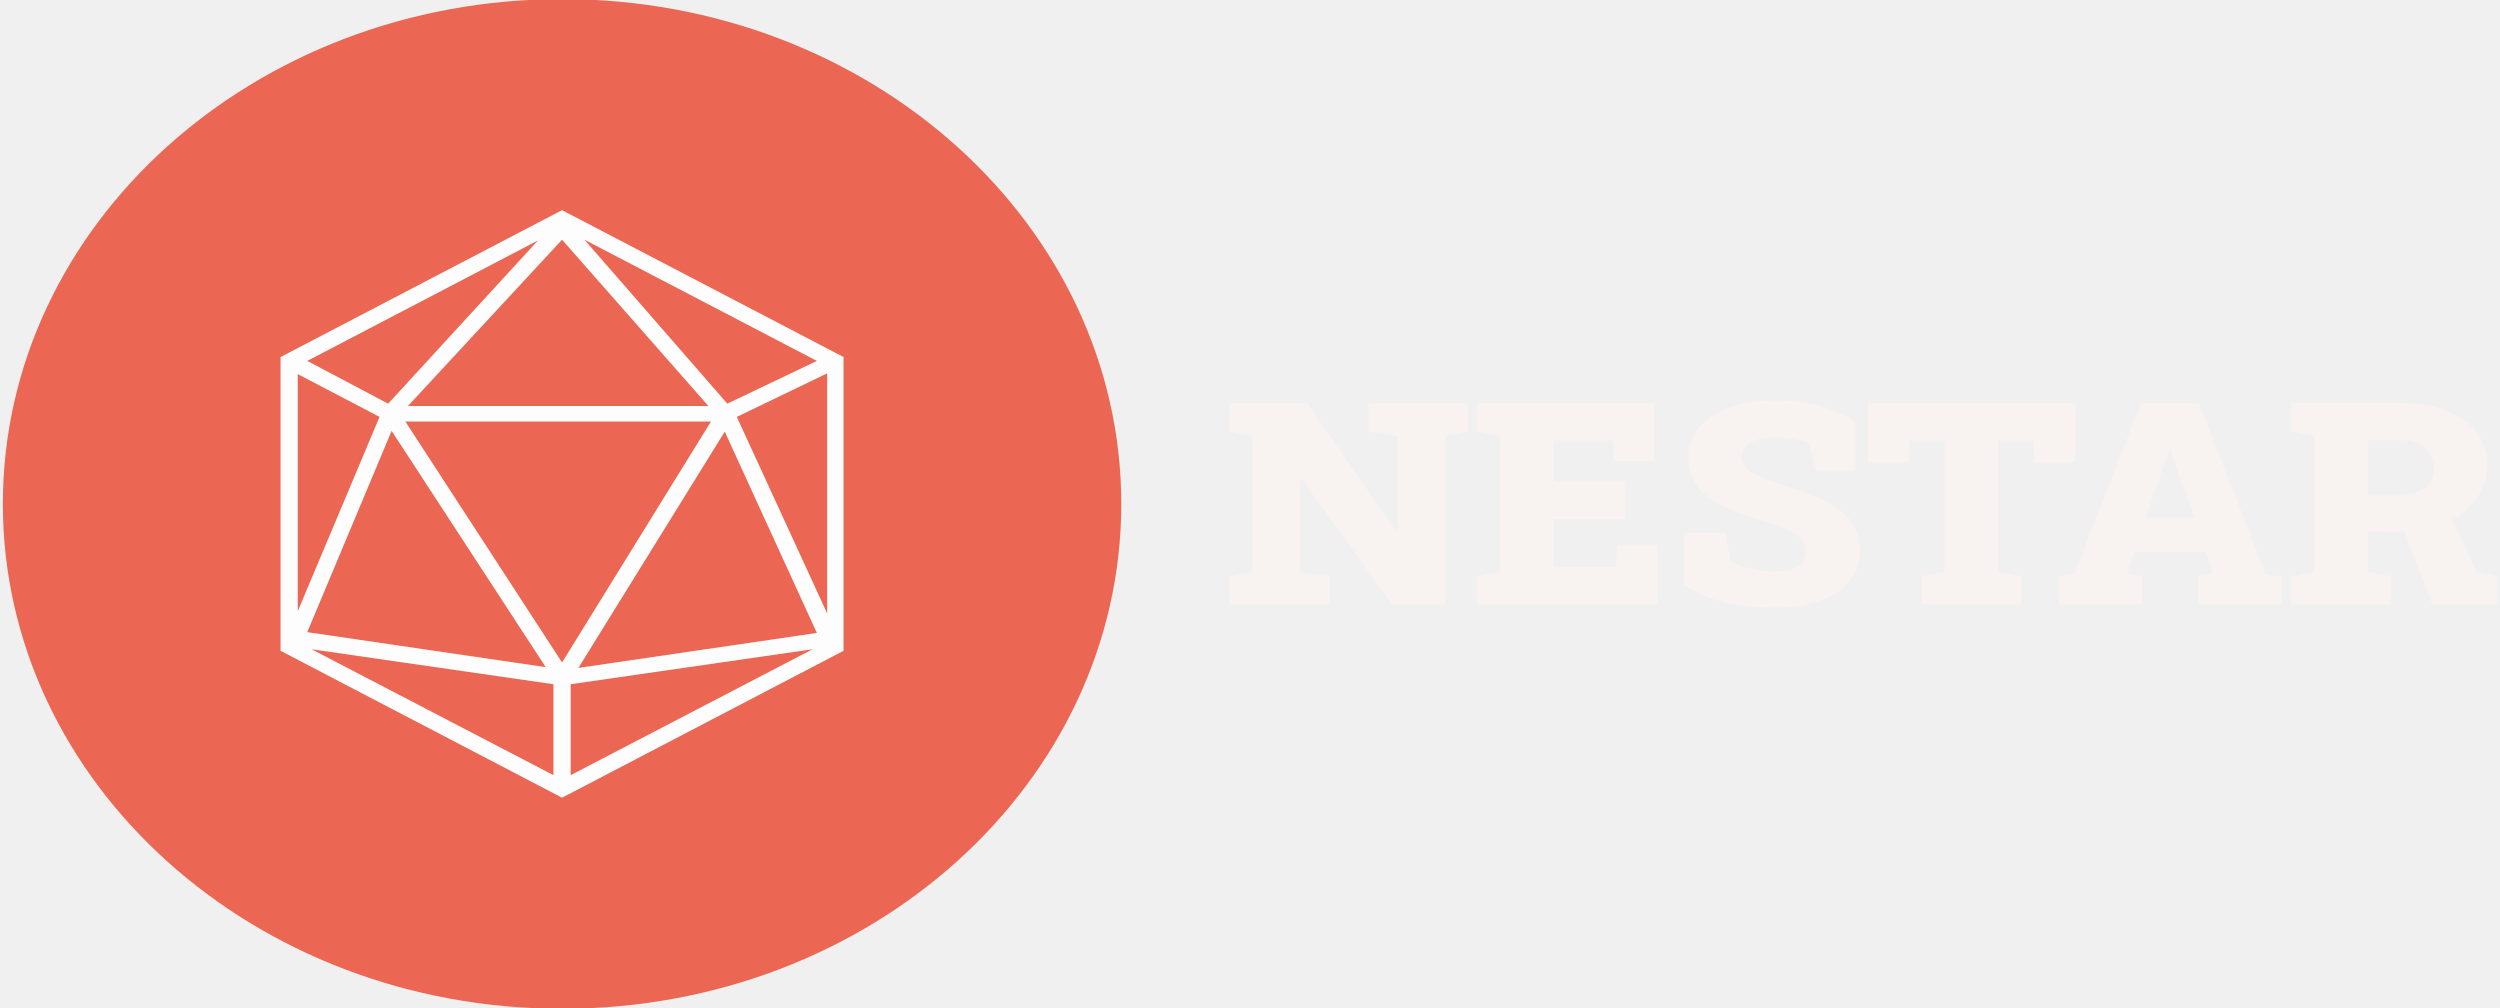
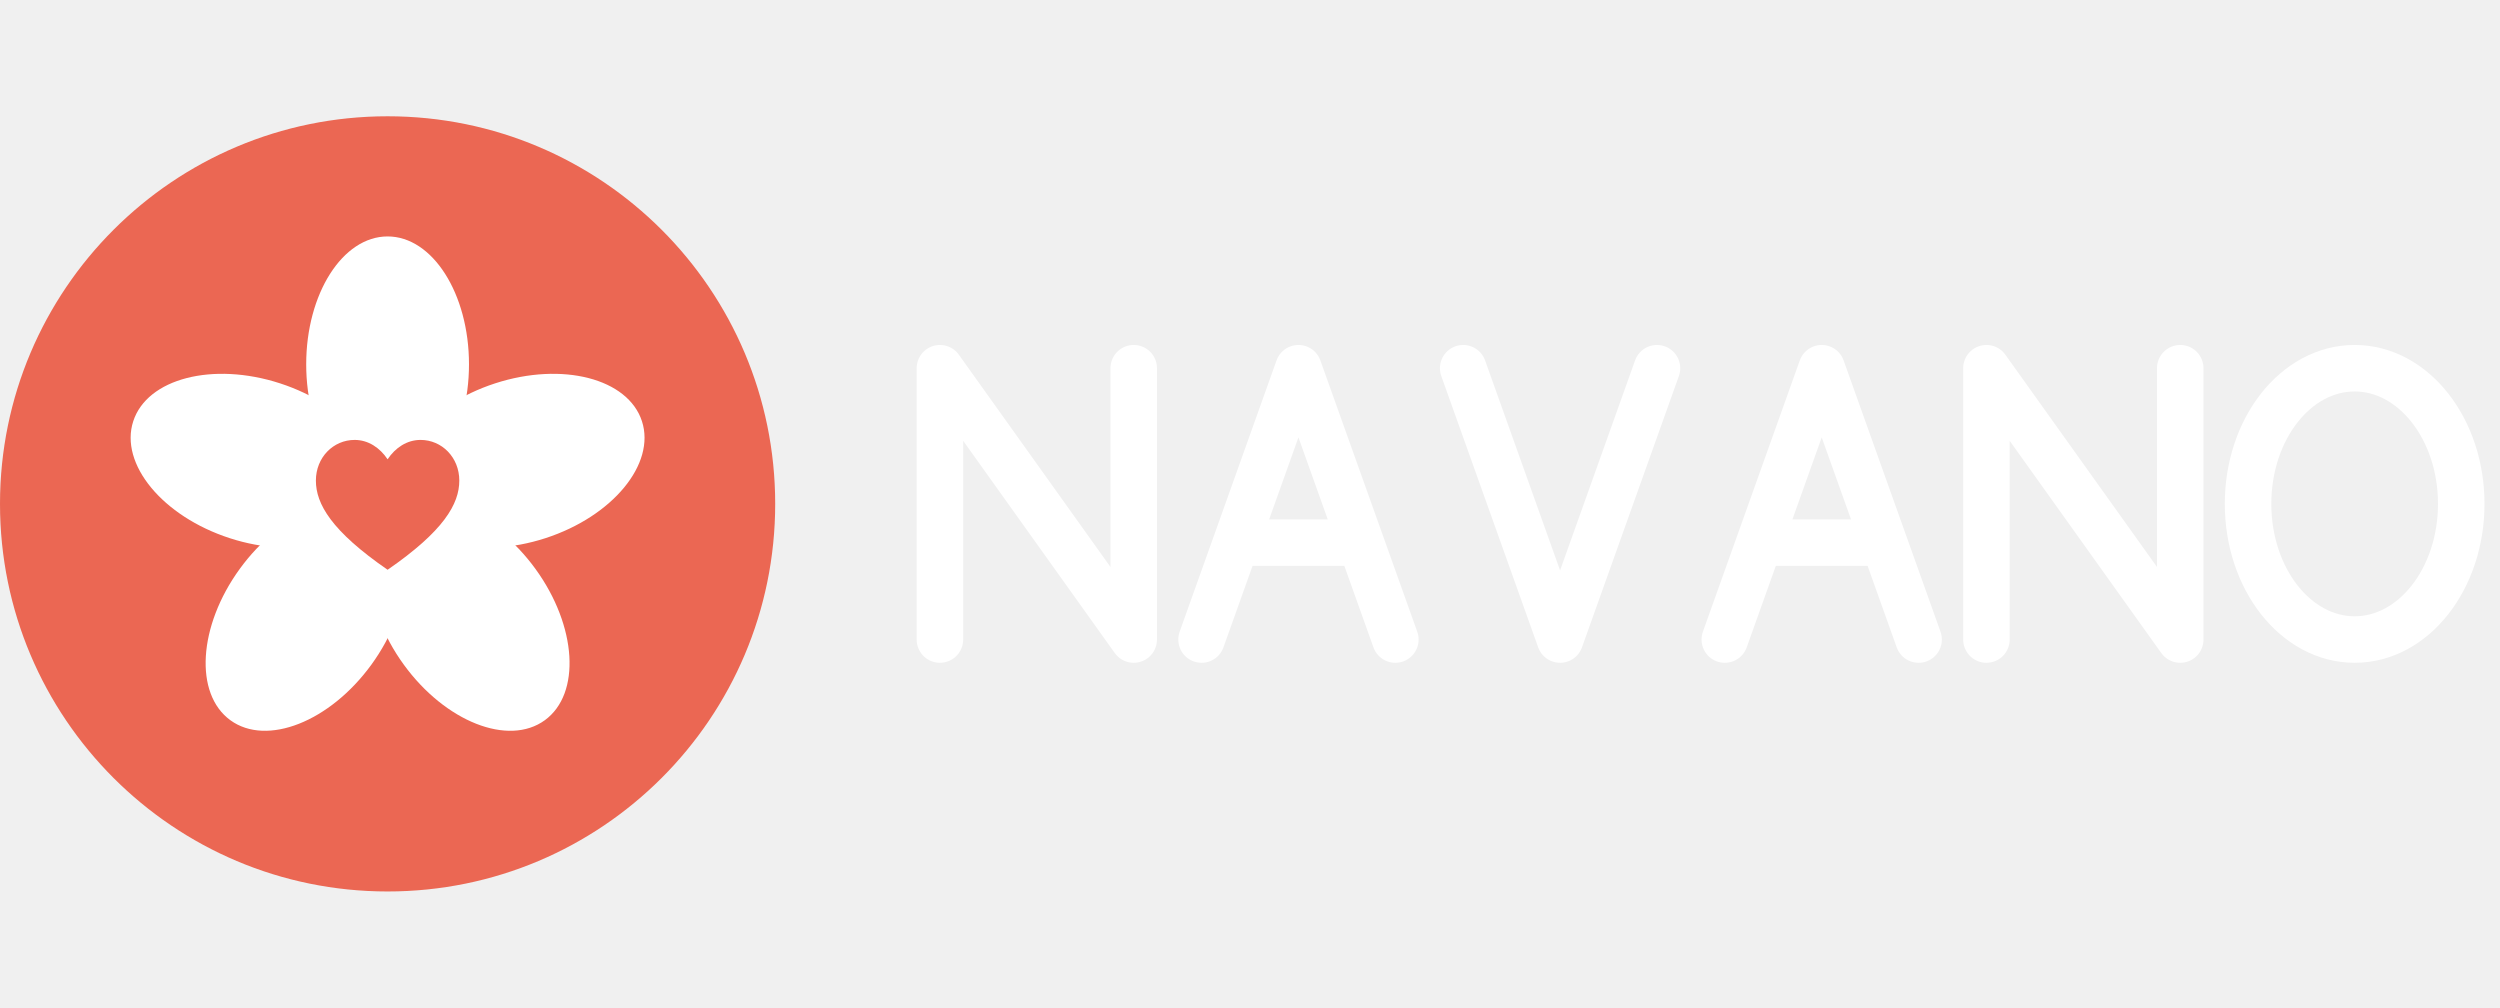
<svg xmlns="http://www.w3.org/2000/svg" width="129" height="52" viewBox="0 0 129 52" fill="none">
-   <g clipPath="url(#clip0_6733_27842)">
-     <g clipPath="url(#clip1_6733_27842)">
-       <g clipPath="url(#clip2_6733_27842)">
-         <g clipPath="url(#clip3_6733_27842)">
-           <g clipPath="url(#clip4_6733_27842)">
-             <path d="M68.607 31.195H63.445V29.733L64.631 29.502V22.5L63.445 22.272V20.801H64.631H67.454L72.073 27.456H72.118V22.5L70.609 22.272V20.801H74.579H75.771V22.272L74.579 22.5V31.195H71.843L67.137 24.684H67.092V29.502L68.607 29.733V31.195ZM85.512 31.195H76.192V29.733L77.383 29.502V22.5L76.192 22.272V20.801H85.386V23.801H83.29L83.226 22.728H80.159V24.862H83.835V26.783H80.159V29.259H83.378L83.439 28.14H85.512V31.195ZM91.574 31.344C90.637 31.344 89.805 31.263 89.078 31.101C88.35 30.94 87.624 30.636 86.901 30.189V27.491H89.045L89.281 28.876C89.45 29.046 89.748 29.189 90.175 29.306C90.603 29.423 91.069 29.482 91.574 29.482C91.928 29.482 92.224 29.443 92.462 29.365C92.699 29.285 92.878 29.169 92.999 29.017C93.12 28.865 93.181 28.681 93.181 28.467C93.181 28.262 93.123 28.079 93.009 27.918C92.897 27.756 92.711 27.603 92.452 27.459C92.195 27.312 91.847 27.163 91.409 27.011C90.423 26.727 89.613 26.436 88.98 26.14C88.348 25.846 87.878 25.497 87.572 25.093C87.263 24.688 87.109 24.185 87.109 23.585C87.109 23.01 87.29 22.507 87.653 22.076C88.017 21.645 88.518 21.306 89.155 21.059C89.794 20.811 90.524 20.68 91.344 20.667C92.284 20.647 93.114 20.732 93.835 20.921C94.558 21.108 95.196 21.392 95.749 21.772V24.277H93.695L93.368 22.886C93.189 22.806 92.934 22.733 92.604 22.667C92.272 22.598 91.918 22.564 91.542 22.564C91.222 22.564 90.938 22.602 90.687 22.678C90.437 22.754 90.238 22.869 90.091 23.023C89.947 23.175 89.874 23.365 89.874 23.593C89.874 23.779 89.935 23.944 90.055 24.09C90.179 24.235 90.392 24.38 90.697 24.526C91.003 24.67 91.431 24.838 91.979 25.029C93.285 25.376 94.277 25.809 94.955 26.33C95.633 26.852 95.972 27.56 95.972 28.453C95.972 29.067 95.788 29.589 95.418 30.02C95.049 30.45 94.535 30.779 93.877 31.005C93.218 31.231 92.451 31.344 91.574 31.344ZM104.311 31.195H99.133V29.733L100.334 29.502V22.743H98.556L98.485 23.865H96.39V20.801H107.086V23.865H104.969L104.904 22.743H103.11V29.502L104.311 29.733V31.195ZM110.542 31.195H106.232V29.733L107.038 29.625L110.471 20.801H113.473L116.912 29.625L117.718 29.733V31.195H113.418V29.733L114.169 29.604L113.822 28.476H110.121L109.791 29.604L110.542 29.733V31.195ZM111.798 23.608L110.707 26.719H113.23L112.106 23.573L111.98 23.207H111.931L111.798 23.608ZM123.379 31.195H118.217V29.733L119.412 29.502V22.5L118.217 22.272V20.795H123.878C124.789 20.795 125.579 20.926 126.248 21.187C126.92 21.448 127.437 21.821 127.799 22.304C128.162 22.787 128.344 23.36 128.344 24.02C128.344 24.63 128.161 25.197 127.796 25.719C127.429 26.243 126.927 26.663 126.29 26.979C125.651 27.297 124.924 27.453 124.108 27.447L122.187 27.426V29.502L123.379 29.733V31.195ZM128.858 31.195H125.507L123.955 27.14L126.368 26.397L127.767 29.49L128.858 29.739V31.195ZM122.187 22.716V25.506H123.91C124.448 25.506 124.861 25.392 125.15 25.166C125.44 24.94 125.584 24.614 125.584 24.187C125.584 23.742 125.438 23.387 125.144 23.12C124.848 22.851 124.426 22.716 123.878 22.716H122.187Z" fill="#F8F2F1" />
-           </g>
-         </g>
-       </g>
+   <g transform="translate(0 6)">
+     <circle cx="20" cy="20" r="20" fill="#EB6753" />
+     <g fill="white">
+       <ellipse cx="20" cy="12.8" rx="4.2" ry="6.6" />
+       <ellipse cx="20" cy="12.8" rx="4.2" ry="6.6" transform="rotate(72 20 20)" />
+       <ellipse cx="20" cy="12.8" rx="4.2" ry="6.6" transform="rotate(144 20 20)" />
+       <ellipse cx="20" cy="12.8" rx="4.2" ry="6.6" transform="rotate(216 20 20)" />
+       <ellipse cx="20" cy="12.8" rx="4.2" ry="6.6" transform="rotate(288 20 20)" />
    </g>
-     <g clipPath="url(#clip5_6733_27842)">
-       <g clipPath="url(#clip6_6733_27842)">
-         <path d="M0.148 26.003C0.148 11.616 13.067 -0.047 29.003 -0.047C44.939 -0.047 57.858 11.616 57.858 26.003C57.858 40.39 44.939 52.053 29.003 52.053C13.067 52.053 0.148 40.39 0.148 26.003ZM29.003 51.09C44.35 51.09 56.791 39.858 56.791 26.003C56.791 12.148 44.35 0.916 29.003 0.916C13.656 0.916 1.215 12.148 1.215 26.003C1.215 39.858 13.656 51.09 29.003 51.09Z" fill="#EB6753" />
-         <path d="M29.004 51.79C44.78 51.79 57.57 40.244 57.57 26.001C57.57 11.757 44.78 0.211 29.004 0.211C13.227 0.211 0.438 11.757 0.438 26.001C0.438 40.244 13.227 51.79 29.004 51.79Z" fill="#EB6753" />
-         <g clipPath="url(#clip7_6733_27842)">
-           <g clipPath="url(#clip8_6733_27842)">
-             <path d="M29.002 10.844L14.477 18.423V33.581L29.002 41.161L43.527 33.581V18.423L29.002 10.844ZM21.051 20.949L29.002 12.368L36.553 20.949H21.051ZM36.686 21.752L29.002 34.183L20.917 21.752H36.686ZM28.158 34.424L15.854 32.619L20.207 22.233L28.158 34.424ZM37.397 22.273L42.15 32.659L29.846 34.464L37.397 22.273ZM37.53 20.829L30.157 12.368L42.15 18.623L37.53 20.829ZM20.029 20.829L15.854 18.623L27.758 12.408L20.029 20.829ZM19.585 21.511L15.365 31.536V19.305L19.585 21.511ZM28.558 35.306V39.998L16.076 33.501L28.558 35.306ZM29.446 35.306L41.928 33.501L29.446 39.998V35.306ZM38.019 21.511L42.683 19.265V31.657L38.019 21.511Z" fill="#FDFDFD" />
-           </g>
-         </g>
-       </g>
-     </g>
+     <path d="M20 23.4C17.1 21.4 16.3 20 16.3 18.8C16.3 17.6 17.2 16.7 18.3 16.7C19 16.7 19.6 17.1 20 17.7C20.4 17.1 21 16.7 21.7 16.7C22.8 16.7 23.7 17.6 23.7 18.8C23.7 20 22.9 21.4 20 23.4Z" fill="#EB6753" />
  </g>
-   <defs>
-     <clipPath id="clip0_6733_27842">
-       <rect width="128.708" height="52.1" fill="white" transform="translate(0.148438 -0.046875)" />
-     </clipPath>
-     <clipPath id="clip1_6733_27842">
-       <rect width="65.413" height="10.68" fill="white" transform="translate(63.4453 20.6641)" />
-     </clipPath>
-     <clipPath id="clip2_6733_27842">
-       <rect width="65.413" height="10.68" fill="white" transform="translate(63.4453 20.6641)" />
-     </clipPath>
-     <clipPath id="clip3_6733_27842">
-       <rect width="65.413" height="10.68" fill="white" transform="translate(63.4453 20.6641)" />
-     </clipPath>
-     <clipPath id="clip4_6733_27842">
-       <rect width="65.413" height="10.68" fill="white" transform="translate(63.4453 20.6641)" />
-     </clipPath>
-     <clipPath id="clip5_6733_27842">
-       <rect width="57.709" height="52.1" fill="white" transform="translate(0.148438 -0.046875)" />
-     </clipPath>
-     <clipPath id="clip6_6733_27842">
-       <rect width="57.709" height="52.1" fill="white" transform="translate(0.148438 -0.046875)" />
-     </clipPath>
-     <clipPath id="clip7_6733_27842">
-       <rect width="29.05" height="30.317" fill="white" transform="translate(14.4766 10.8438)" />
-     </clipPath>
-     <clipPath id="clip8_6733_27842">
-       <rect width="29.05" height="30.317" fill="white" transform="translate(14.4766 10.8438)" />
-     </clipPath>
-   </defs>
+   <g stroke="white" stroke-width="2.4" stroke-linecap="round" stroke-linejoin="round">
+     <path d="M48.5 33V19L58.5 33V19" />
+     <path d="M62 33L67 19L72 33M63.8 28H70.2" />
+     <path d="M75.5 19L80.5 33L85.5 19" />
+     <path d="M89 33L94 19L99 33M90.8 28H97.2" />
+     <path d="M102.5 33V19L112.5 33V19" />
+     <ellipse cx="121.5" cy="26" rx="5.5" ry="7" />
+   </g>
</svg>
